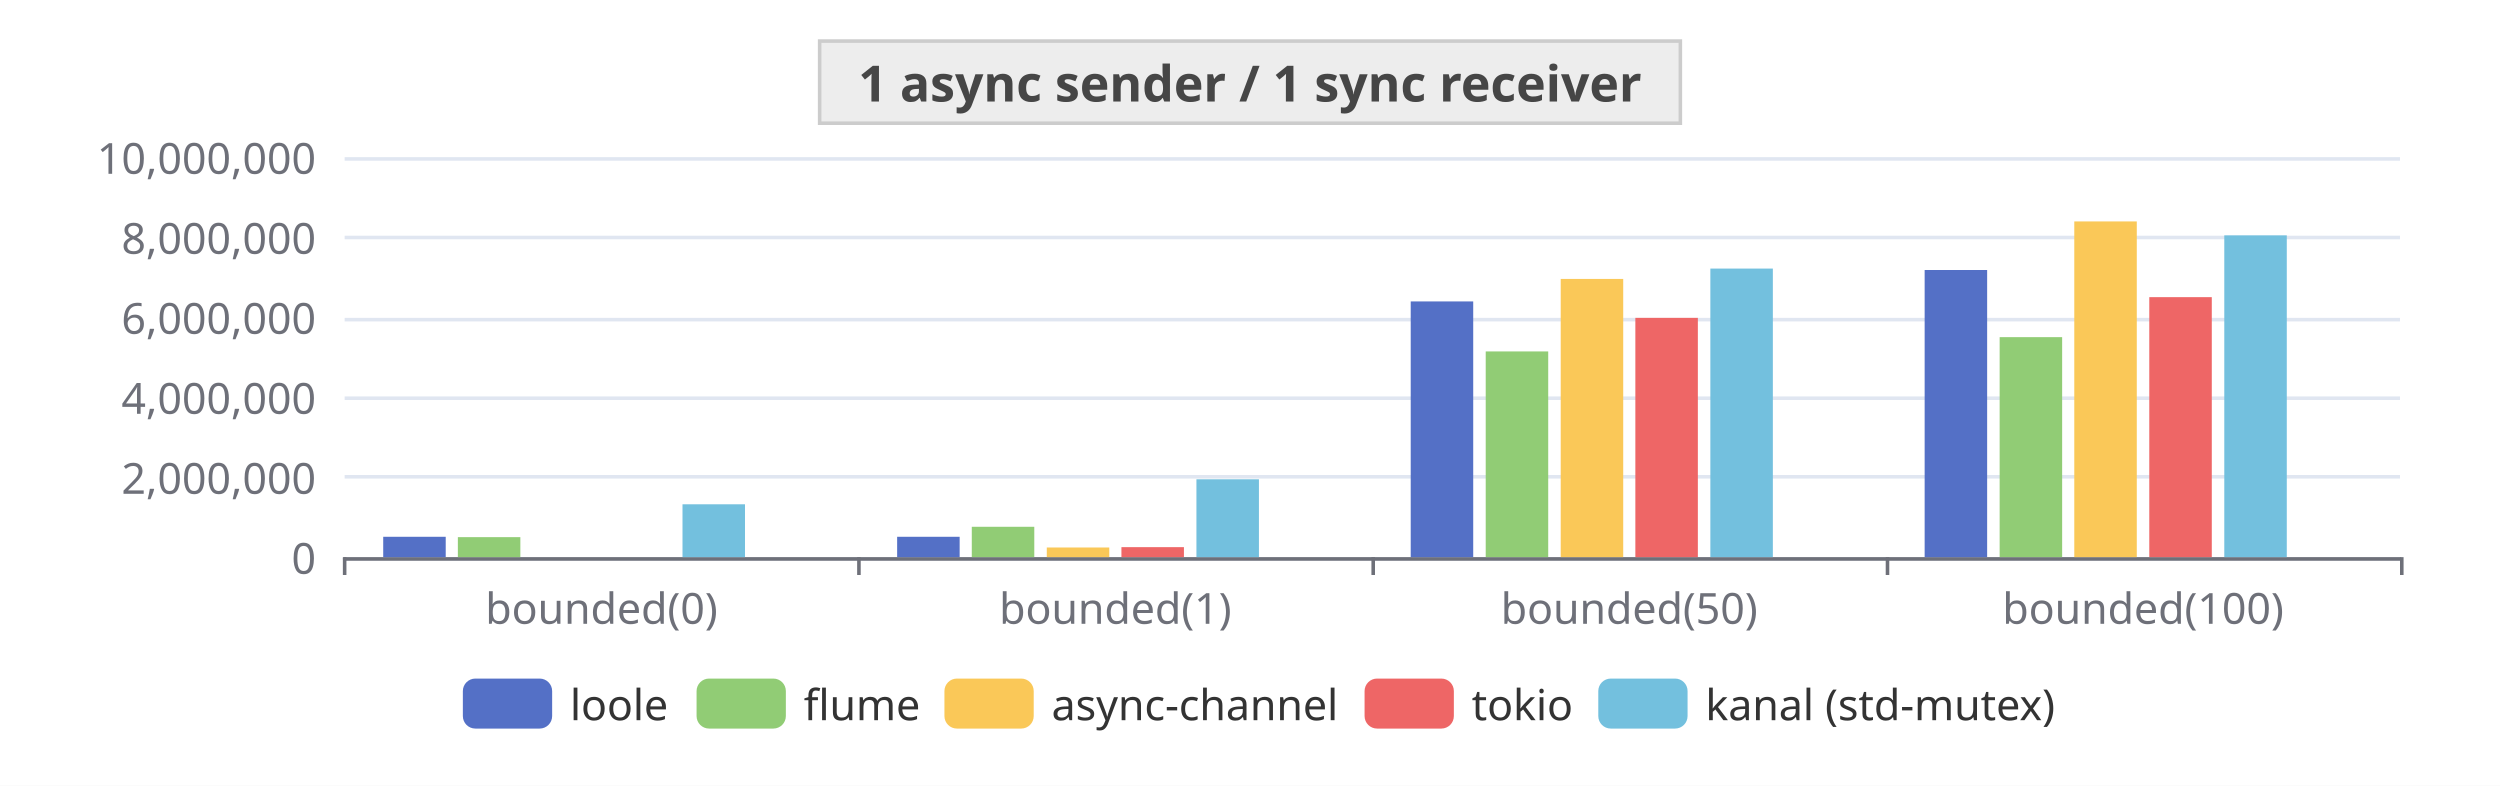
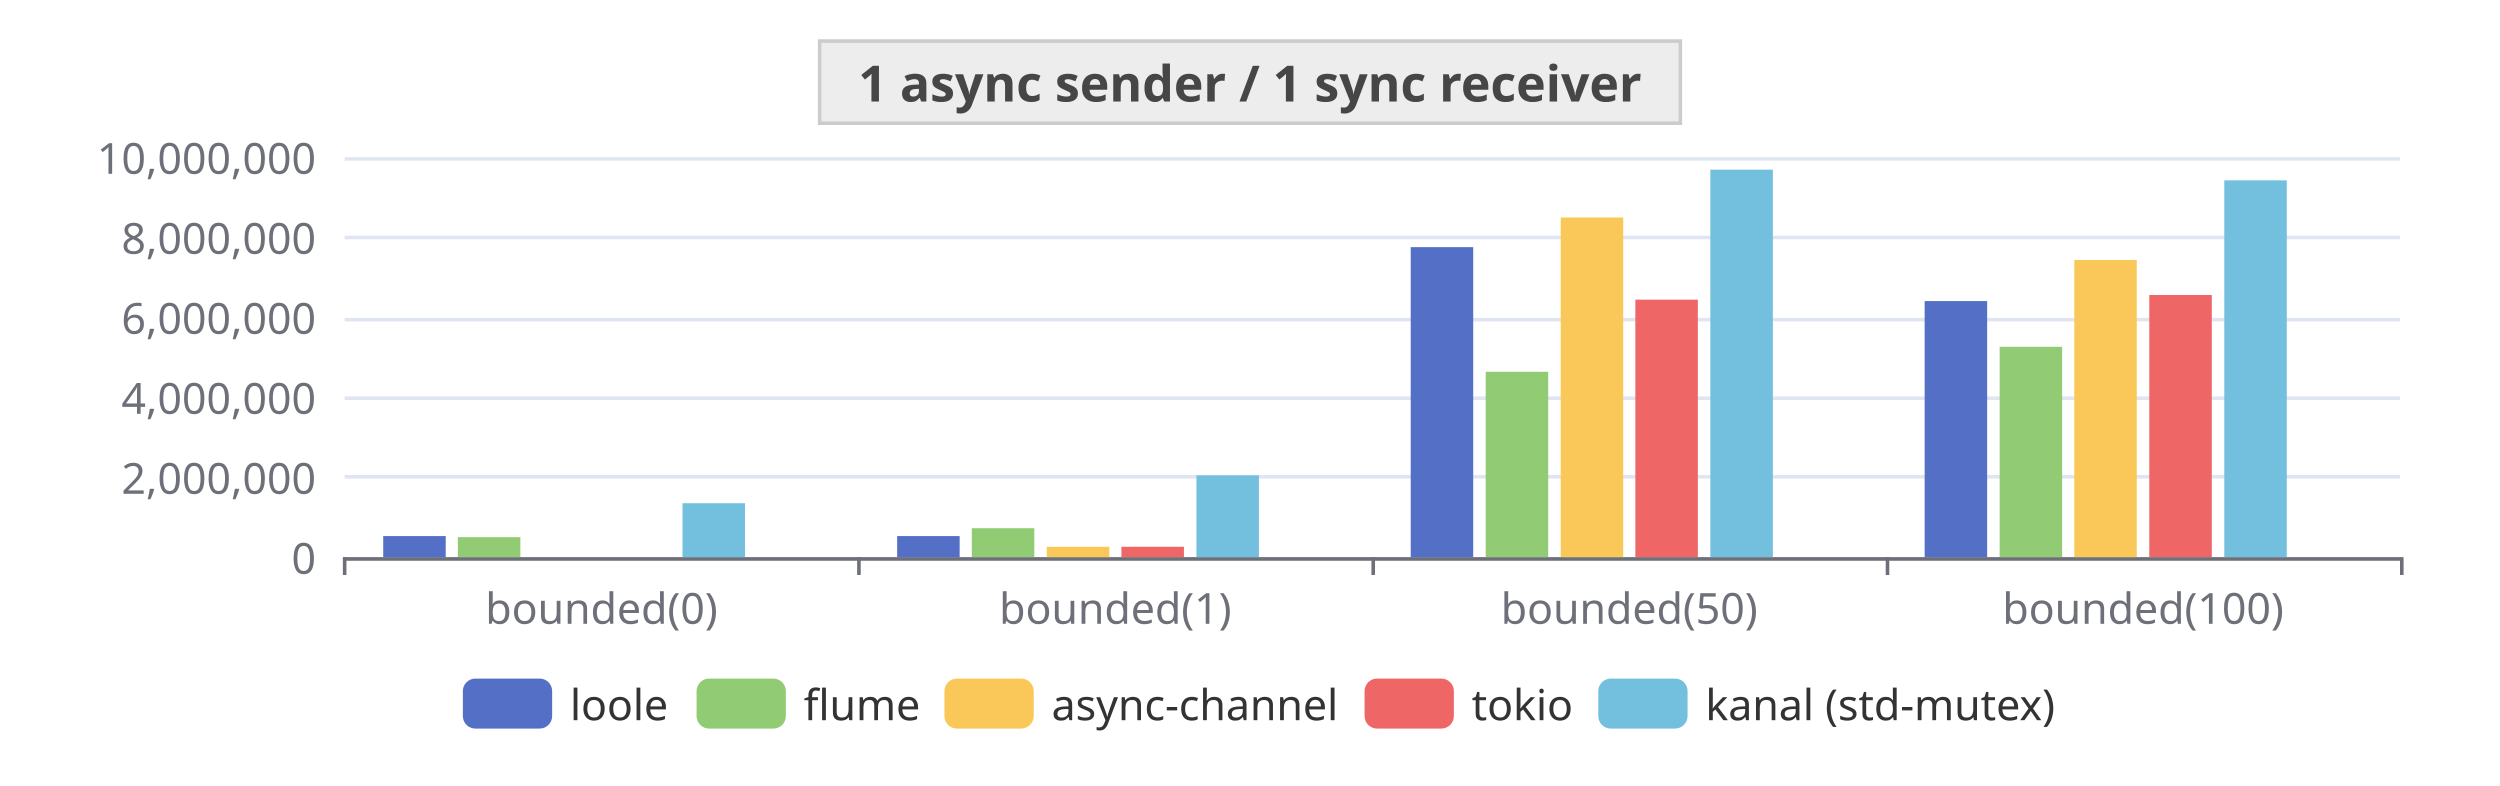
<svg xmlns="http://www.w3.org/2000/svg" width="700" height="220" version="1.1" baseProfile="full" viewBox="0 0 700 220">
  <rect width="700" height="220" x="0" y="0" id="0" fill="white" />
  <path d="M96.5 156.5L672 156.5" fill="none" stroke="#E0E6F1" />
  <path d="M96.5 133.5L672 133.5" fill="none" stroke="#E0E6F1" />
  <path d="M96.5 111.5L672 111.5" fill="none" stroke="#E0E6F1" />
  <path d="M96.5 89.5L672 89.5" fill="none" stroke="#E0E6F1" />
  <path d="M96.5 66.5L672 66.5" fill="none" stroke="#E0E6F1" />
  <path d="M96.5 44.5L672 44.5" fill="none" stroke="#E0E6F1" />
  <path d="M96.5 156.5L672 156.5" fill="none" stroke="#6E7079" stroke-linecap="round" />
  <path d="M96.5 156L96.5 161" fill="none" stroke="#6E7079" />
  <path d="M240.5 156L240.5 161" fill="none" stroke="#6E7079" />
  <path d="M384.5 156L384.5 161" fill="none" stroke="#6E7079" />
  <path d="M528.5 156L528.5 161" fill="none" stroke="#6E7079" />
  <path d="M672.5 156L672.5 161" fill="none" stroke="#6E7079" />
  <text dominant-baseline="central" text-anchor="end" style="font-size:12px;font-family:sans-serif;" transform="translate(88.48 156)" fill="#6E7079">0</text>
  <text dominant-baseline="central" text-anchor="end" style="font-size:12px;font-family:sans-serif;" transform="translate(88.48 133.6)" fill="#6E7079">2,000,000</text>
  <text dominant-baseline="central" text-anchor="end" style="font-size:12px;font-family:sans-serif;" transform="translate(88.48 111.2)" fill="#6E7079">4,000,000</text>
  <text dominant-baseline="central" text-anchor="end" style="font-size:12px;font-family:sans-serif;" transform="translate(88.48 88.8)" fill="#6E7079">6,000,000</text>
  <text dominant-baseline="central" text-anchor="end" style="font-size:12px;font-family:sans-serif;" transform="translate(88.48 66.4)" fill="#6E7079">8,000,000</text>
  <text dominant-baseline="central" text-anchor="end" style="font-size:12px;font-family:sans-serif;" transform="translate(88.48 44)" fill="#6E7079">10,000,000</text>
  <text dominant-baseline="central" text-anchor="middle" style="font-size:12px;font-family:sans-serif;" y="6" transform="translate(168.42 164)" fill="#6E7079">bounded(0)</text>
  <text dominant-baseline="central" text-anchor="middle" style="font-size:12px;font-family:sans-serif;" y="6" transform="translate(312.3 164)" fill="#6E7079">bounded(1)</text>
  <text dominant-baseline="central" text-anchor="middle" style="font-size:12px;font-family:sans-serif;" y="6" transform="translate(456.18 164)" fill="#6E7079">bounded(50)</text>
  <text dominant-baseline="central" text-anchor="middle" style="font-size:12px;font-family:sans-serif;" y="6" transform="translate(600.06 164)" fill="#6E7079">bounded(100)</text>
-   <path d="M107.3 156l17.5 0l0 -5.7l-17.5 0Z" fill="#5470c6" />
-   <path d="M251.2 156l17.5 0l0 -5.7l-17.5 0Z" fill="#5470c6" />
-   <path d="M395 156l17.5 0l0 -71.6l-17.5 0Z" fill="#5470c6" />
-   <path d="M538.9 156l17.5 0l0 -80.4l-17.5 0Z" fill="#5470c6" />
+   <path d="M107.3 156l17.5 0l0 -5.9l-17.5 0Z" fill="#5470c6" />
+   <path d="M251.2 156l17.5 0l0 -5.9l-17.5 0Z" fill="#5470c6" />
+   <path d="M395 156l17.5 0l0 -86.8l-17.5 0Z" fill="#5470c6" />
+   <path d="M538.9 156l17.5 0l0 -71.7l-17.5 0Z" fill="#5470c6" />
  <path d="M128.2 156l17.5 0l0 -5.6l-17.5 0Z" fill="#91cc75" />
-   <path d="M272.1 156l17.5 0l0 -8.5l-17.5 0Z" fill="#91cc75" />
-   <path d="M416 156l17.5 0l0 -57.6l-17.5 0Z" fill="#91cc75" />
-   <path d="M559.9 156l17.5 0l0 -61.6l-17.5 0Z" fill="#91cc75" />
+   <path d="M272.1 156l17.5 0l0 -8.1l-17.5 0Z" fill="#91cc75" />
+   <path d="M416 156l17.5 0l0 -51.9l-17.5 0Z" fill="#91cc75" />
+   <path d="M559.9 156l17.5 0l0 -58.9l-17.5 0Z" fill="#91cc75" />
  <path d="M149.2 156l17.5 0l0 0l-17.5 0Z" fill="#fac858" />
-   <path d="M293.1 156l17.5 0l0 -2.7l-17.5 0Z" fill="#fac858" />
-   <path d="M437 156l17.5 0l0 -77.9l-17.5 0Z" fill="#fac858" />
-   <path d="M580.8 156l17.5 0l0 -94l-17.5 0Z" fill="#fac858" />
+   <path d="M293.1 156l17.5 0l0 -2.9l-17.5 0Z" fill="#fac858" />
+   <path d="M437 156l17.5 0l0 -95.1l-17.5 0Z" fill="#fac858" />
+   <path d="M580.8 156l17.5 0l0 -83.2l-17.5 0Z" fill="#fac858" />
  <path d="M170.2 156l17.5 0l0 0l-17.5 0Z" fill="#ee6666" />
-   <path d="M314 156l17.5 0l0 -2.8l-17.5 0Z" fill="#ee6666" />
-   <path d="M457.9 156l17.5 0l0 -67l-17.5 0Z" fill="#ee6666" />
-   <path d="M601.8 156l17.5 0l0 -72.8l-17.5 0Z" fill="#ee6666" />
-   <path d="M191.1 156l17.5 0l0 -14.8l-17.5 0Z" fill="#73c0de" />
-   <path d="M335 156l17.5 0l0 -21.8l-17.5 0Z" fill="#73c0de" />
-   <path d="M478.9 156l17.5 0l0 -80.8l-17.5 0Z" fill="#73c0de" />
-   <path d="M622.8 156l17.5 0l0 -90.1l-17.5 0Z" fill="#73c0de" />
+   <path d="M314 156l17.5 0l0 -2.9l-17.5 0Z" fill="#ee6666" />
+   <path d="M457.9 156l17.5 0l0 -72.1l-17.5 0Z" fill="#ee6666" />
+   <path d="M601.8 156l17.5 0l0 -73.4l-17.5 0Z" fill="#ee6666" />
+   <path d="M191.1 156l17.5 0l0 -15.1l-17.5 0Z" fill="#73c0de" />
+   <path d="M335 156l17.5 0l0 -22.9l-17.5 0Z" fill="#73c0de" />
+   <path d="M478.9 156l17.5 0l0 -108.5l-17.5 0Z" fill="#73c0de" />
+   <path d="M622.8 156l17.5 0l0 -105.5l-17.5 0Z" fill="#73c0de" />
  <path d="M212.1 156l17.5 0l0 0l-17.5 0Z" fill="#3ba272" />
  <path d="M356 156l17.5 0l0 0l-17.5 0Z" fill="#3ba272" />
  <path d="M499.9 156l17.5 0l0 0l-17.5 0Z" fill="#3ba272" />
  <path d="M643.7 156l17.5 0l0 0l-17.5 0Z" fill="#3ba272" />
  <path d="M-5 -5l450.8 0l0 24l-450.8 0Z" transform="translate(129.6 190)" fill="rgb(0,0,0)" fill-opacity="0" stroke="#ccc" stroke-width="0" />
  <path d="M3.5 0L21.5 0A3.5 3.5 0 0 1 25 3.5L25 10.5A3.5 3.5 0 0 1 21.5 14L3.5 14A3.5 3.5 0 0 1 0 10.5L0 3.5A3.5 3.5 0 0 1 3.5 0" transform="translate(129.6 190)" fill="#5470c6" />
  <text dominant-baseline="central" text-anchor="start" style="font-size:12px;font-family:sans-serif;" x="30" y="7" transform="translate(129.6 190)" fill="#333">loole</text>
  <path d="M3.5 0L21.5 0A3.5 3.5 0 0 1 25 3.5L25 10.5A3.5 3.5 0 0 1 21.5 14L3.5 14A3.5 3.5 0 0 1 0 10.5L0 3.5A3.5 3.5 0 0 1 3.5 0" transform="translate(195.04 190)" fill="#91cc75" />
  <text dominant-baseline="central" text-anchor="start" style="font-size:12px;font-family:sans-serif;" x="30" y="7" transform="translate(195.04 190)" fill="#333">flume</text>
  <path d="M3.5 0L21.5 0A3.5 3.5 0 0 1 25 3.5L25 10.5A3.5 3.5 0 0 1 21.5 14L3.5 14A3.5 3.5 0 0 1 0 10.5L0 3.5A3.5 3.5 0 0 1 3.5 0" transform="translate(264.44 190)" fill="#fac858" />
  <text dominant-baseline="central" text-anchor="start" style="font-size:12px;font-family:sans-serif;" x="30" y="7" transform="translate(264.44 190)" fill="#333">async-channel</text>
  <path d="M3.5 0L21.5 0A3.5 3.5 0 0 1 25 3.5L25 10.5A3.5 3.5 0 0 1 21.5 14L3.5 14A3.5 3.5 0 0 1 0 10.5L0 3.5A3.5 3.5 0 0 1 3.5 0" transform="translate(382.08 190)" fill="#ee6666" />
  <text dominant-baseline="central" text-anchor="start" style="font-size:12px;font-family:sans-serif;" x="30" y="7" transform="translate(382.08 190)" fill="#333">tokio</text>
  <path d="M3.5 0L21.5 0A3.5 3.5 0 0 1 25 3.5L25 10.5A3.5 3.5 0 0 1 21.5 14L3.5 14A3.5 3.5 0 0 1 0 10.5L0 3.5A3.5 3.5 0 0 1 3.5 0" transform="translate(447.52 190)" fill="#73c0de" />
  <text dominant-baseline="central" text-anchor="start" style="font-size:12px;font-family:sans-serif;" xml:space="preserve" x="30" y="7" transform="translate(447.52 190)" fill="#333">kanal (std-mutex)</text>
  <path d="M-120.5 -4.5l241 0l0 23l-241 0Z" transform="translate(350 16)" fill="#ddd8" stroke="#ccc" />
  <text dominant-baseline="central" text-anchor="middle" style="font-size:14px;font-family:sans-serif;font-weight:bold;" xml:space="preserve" y="7" transform="translate(350 16)" fill="#464646">1 async sender / 1 sync receiver</text>
</svg>
